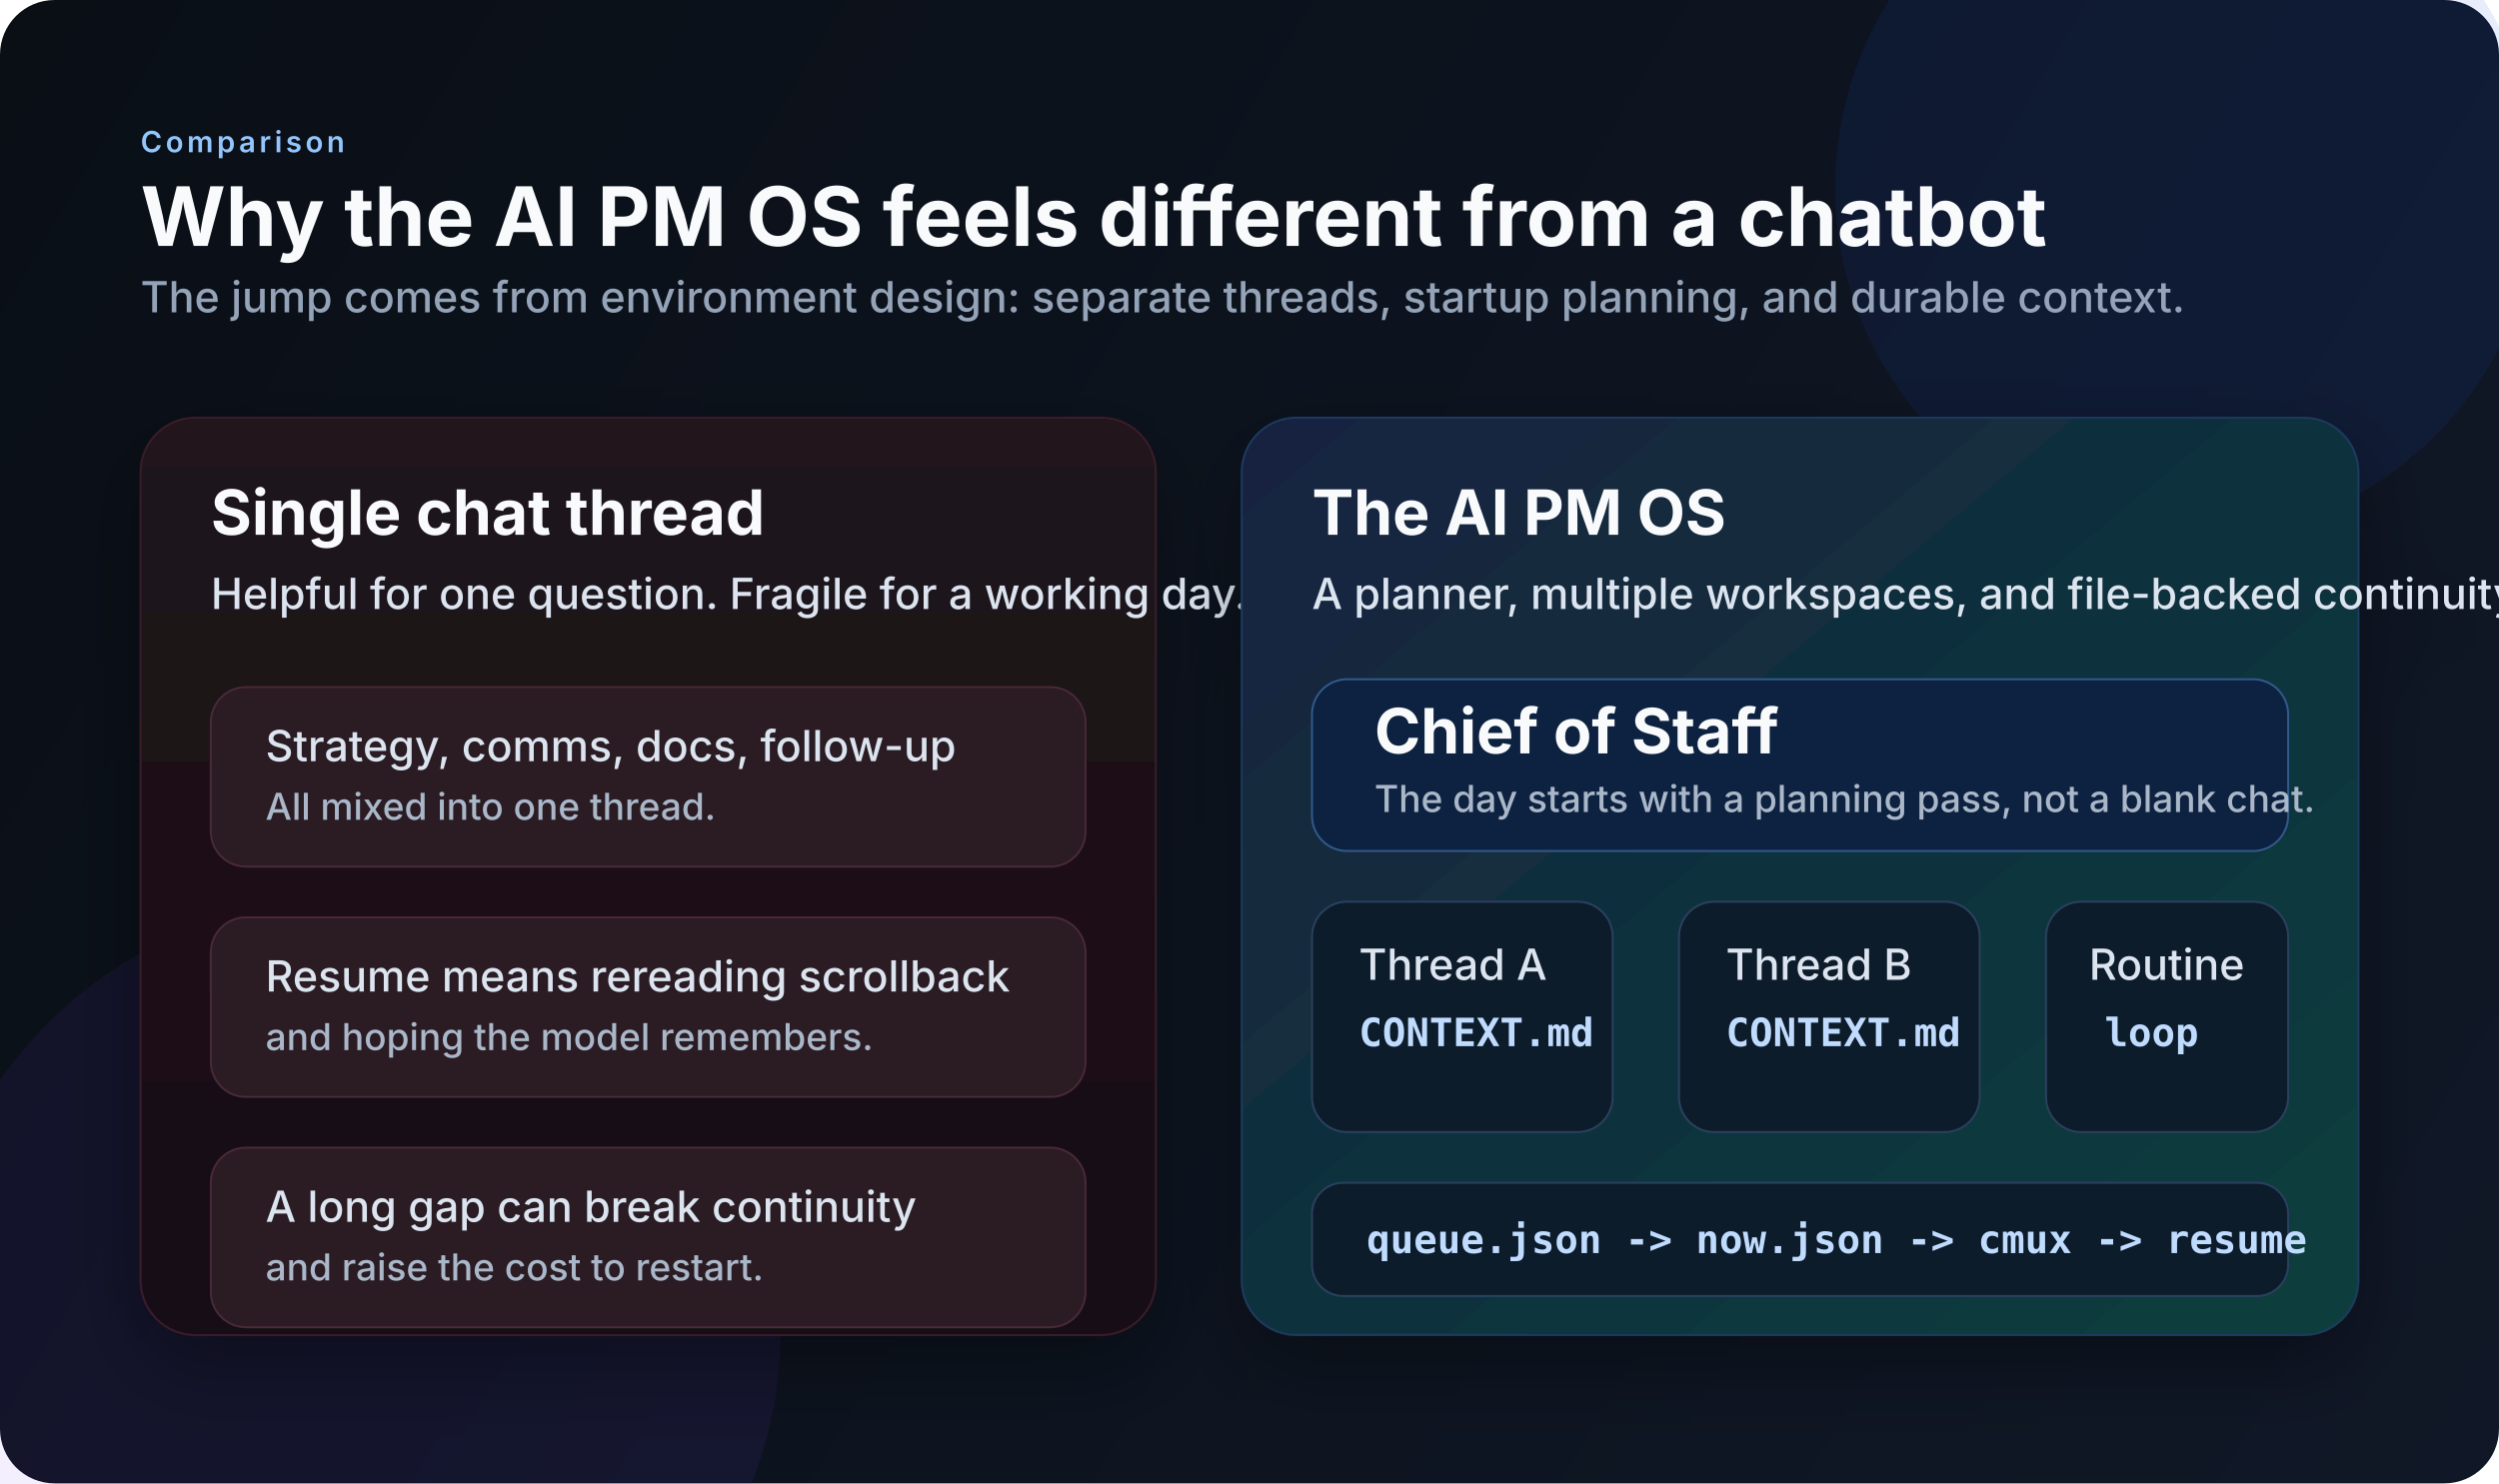
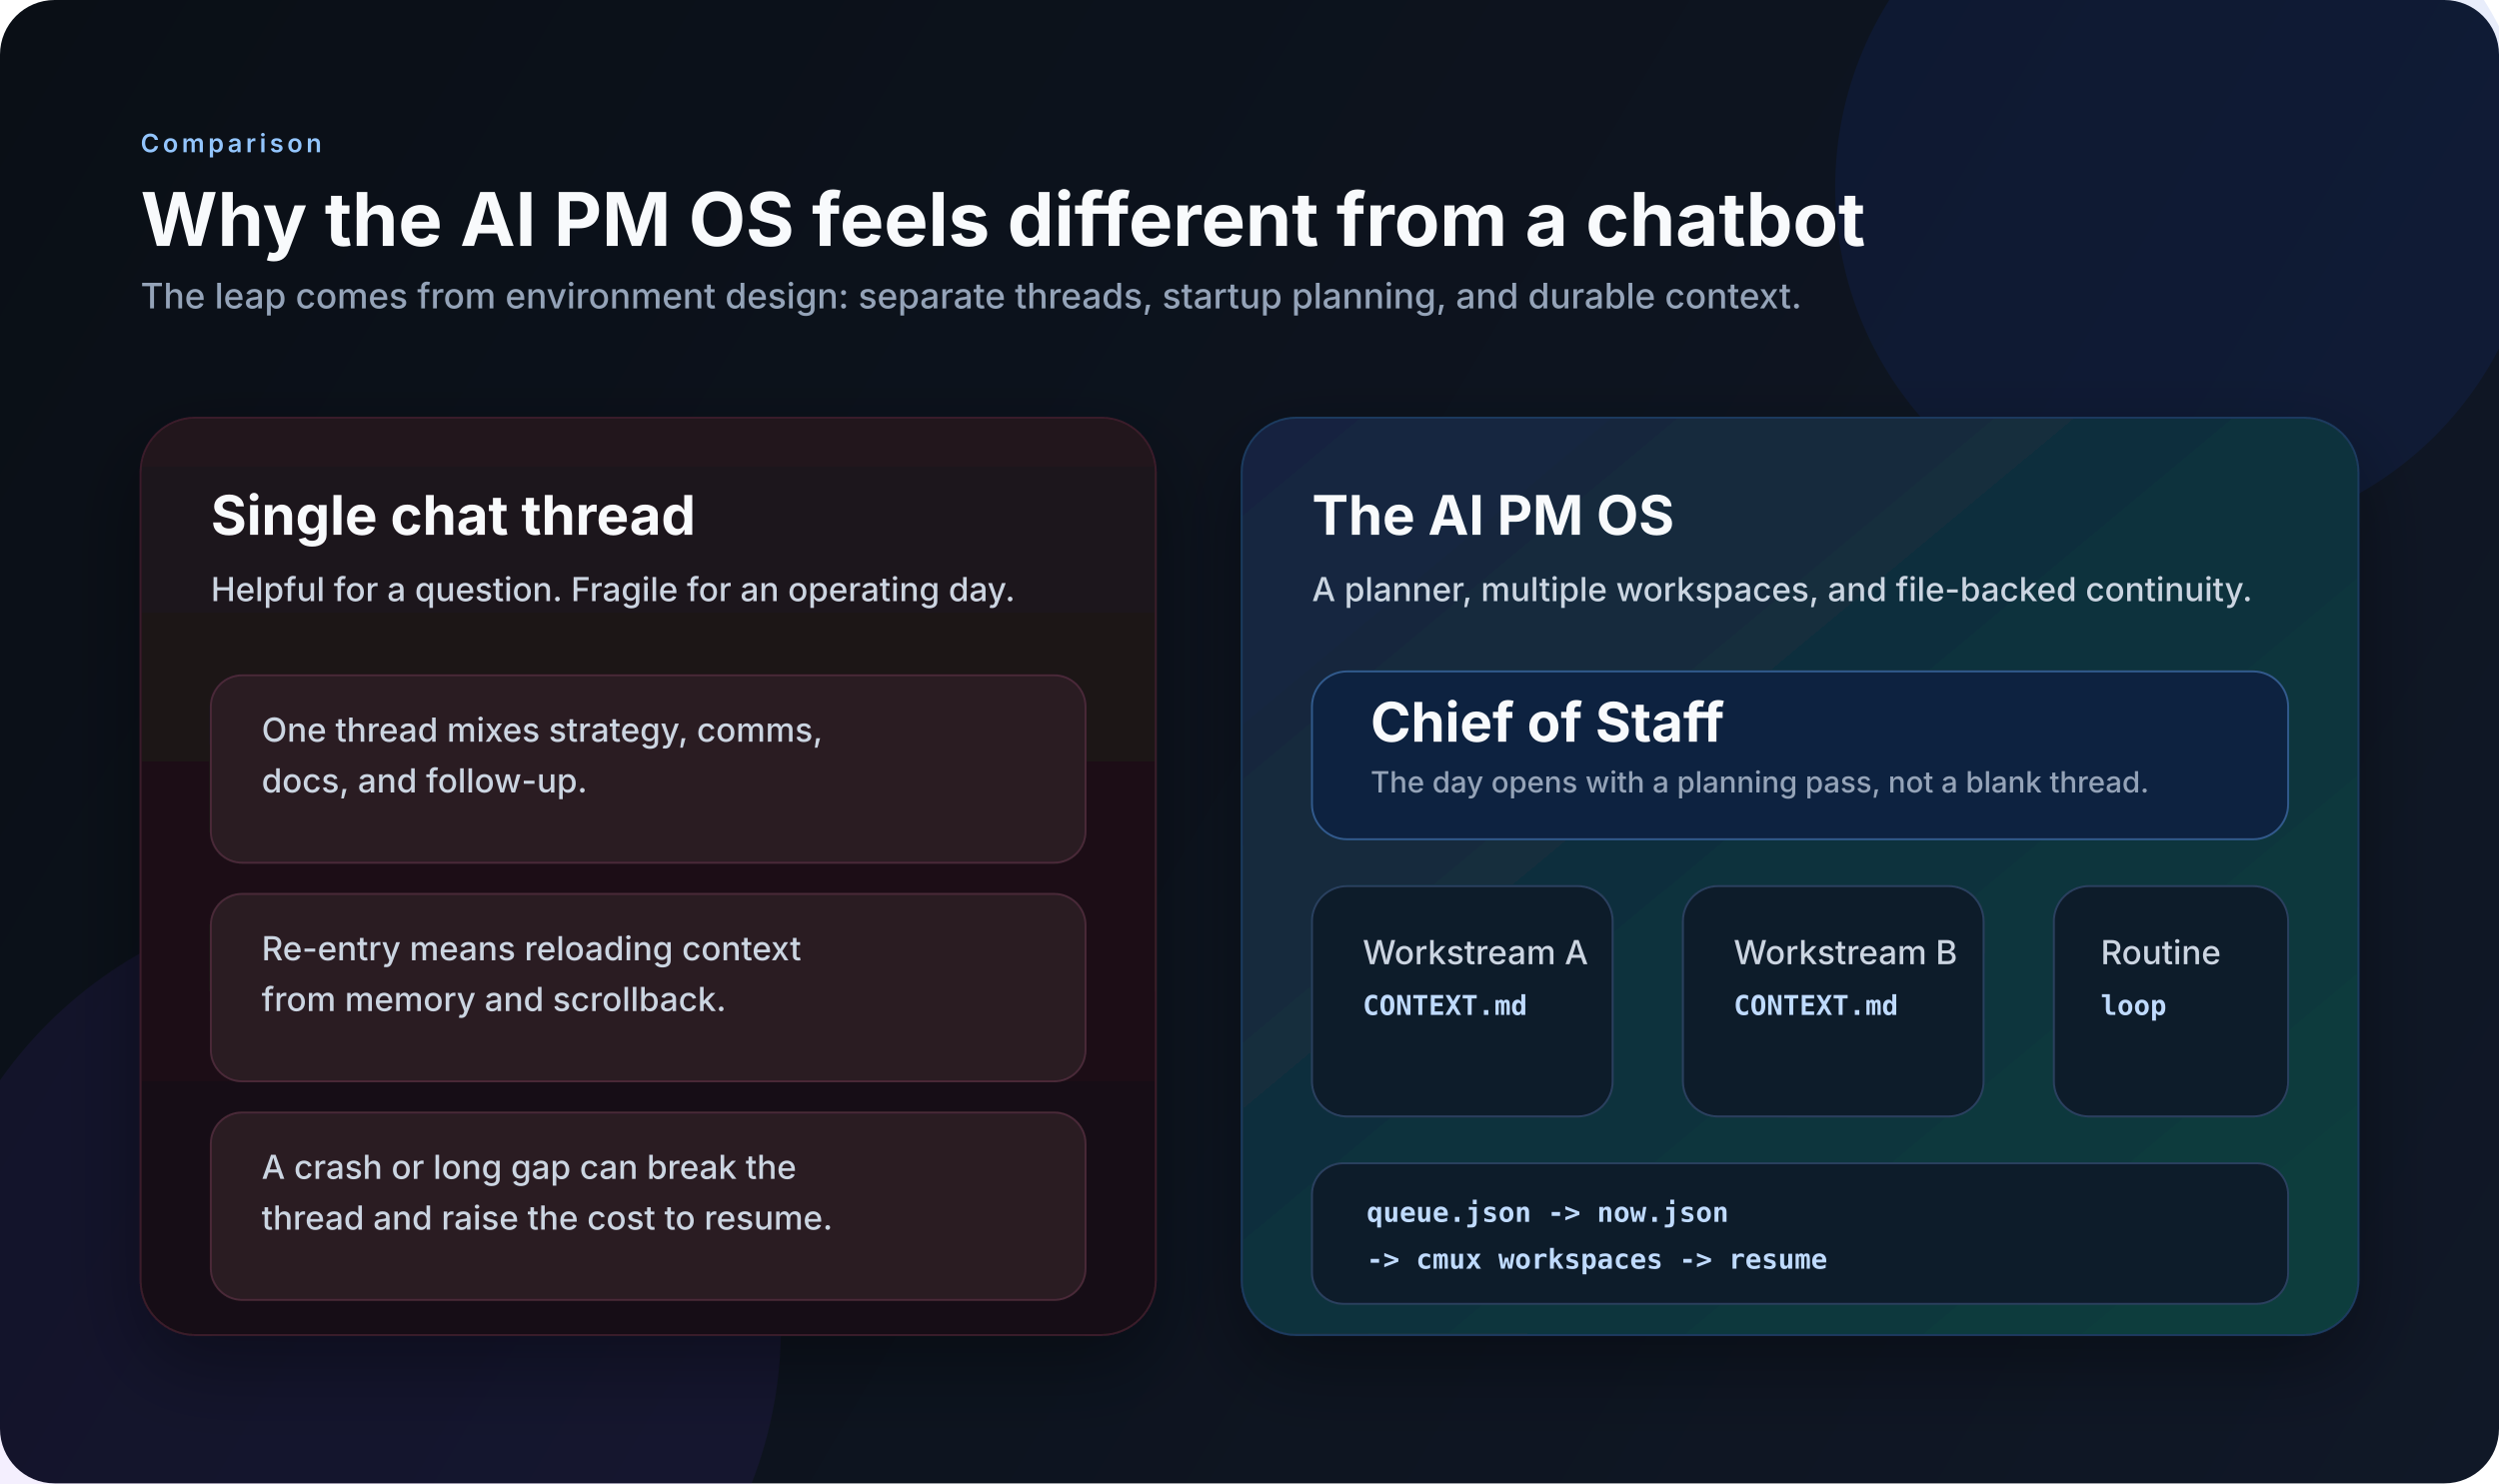
<svg xmlns="http://www.w3.org/2000/svg" width="1280" height="760" viewBox="0 0 1280 760" fill="none">
  <defs>
    <linearGradient id="bg" x1="0" y1="0" x2="1280" y2="760" gradientUnits="userSpaceOnUse">
      <stop stop-color="#0A0F16" />
      <stop offset="1" stop-color="#101827" />
    </linearGradient>
    <linearGradient id="left" x1="0" y1="0" x2="0" y2="1">
      <stop stop-color="#20131B" />
      <stop offset="1" stop-color="#170F14" />
    </linearGradient>
    <linearGradient id="right" x1="0" y1="0" x2="1" y2="1">
      <stop stop-color="#13233F" />
      <stop offset="1" stop-color="#0F3F3C" />
    </linearGradient>
    <filter id="shadow" x="-20%" y="-20%" width="140%" height="140%">
      <feDropShadow dx="0" dy="16" stdDeviation="20" flood-color="#000000" flood-opacity="0.35" />
    </filter>
    <style>
-       .title{font:700 42px Inter,Arial,sans-serif;fill:#F8FAFC}
-       .subtitle{font:500 22px Inter,Arial,sans-serif;fill:#94A3B8}
-       .kicker{font:600 15px Inter,Arial,sans-serif;fill:#93C5FD;letter-spacing:1.8px;text-transform:uppercase}
-       .panel{font:700 32px Inter,Arial,sans-serif;fill:#F8FAFC}
-       .copy{font:500 22px Inter,Arial,sans-serif;fill:#DBE4EF}
-       .mini{font:500 19px Inter,Arial,sans-serif;fill:#AAB7C9}
-       .mono{font:600 20px 'JetBrains Mono',monospace;fill:#BFDBFE}
+       .title{font:700 38px Inter,Arial,sans-serif;fill:#F8FAFC}
+       .subtitle{font:500 18px Inter,Arial,sans-serif;fill:#94A3B8}
+       .kicker{font:600 13px Inter,Arial,sans-serif;fill:#93C5FD;letter-spacing:1.8px;text-transform:uppercase}
+       .panel{font:700 28px Inter,Arial,sans-serif;fill:#F8FAFC}
+       .copy{font:500 17px Inter,Arial,sans-serif;fill:#CBD5E1}
+       .mini{font:500 15px Inter,Arial,sans-serif;fill:#94A3B8}
+       .mono{font:600 14px 'JetBrains Mono',monospace;fill:#BFDBFE}
    </style>
  </defs>
  <rect width="1280" height="760" rx="28" fill="url(#bg)" />
  <circle cx="1120" cy="96" r="180" fill="#1D4ED8" fill-opacity="0.10" />
  <circle cx="180" cy="680" r="220" fill="#7C3AED" fill-opacity="0.08" />
  <text x="72" y="78" class="kicker">Comparison</text>
  <text x="72" y="126" class="title">Why the AI PM OS feels different from a chatbot</text>
-   <text x="72" y="160" class="subtitle">The jump comes from environment design: separate threads, startup planning, and durable context.</text>
+   <text x="72" y="158" class="subtitle">The leap comes from environment design: separate threads, startup planning, and durable context.</text>
  <g filter="url(#shadow)">
    <rect x="72" y="214" width="520" height="470" rx="28" fill="url(#left)" stroke="#3B1D2A" />
    <text x="108" y="274" class="panel">Single chat thread</text>
-     <text x="108" y="312" class="copy">Helpful for one question. Fragile for a working day.</text>
-     <rect x="108" y="352" width="448" height="92" rx="18" fill="#2A1B23" stroke="#4A2938" />
-     <text x="136" y="390" class="copy">Strategy, comms, docs, follow-up</text>
-     <text x="136" y="420" class="mini">All mixed into one thread.</text>
-     <rect x="108" y="470" width="448" height="92" rx="18" fill="#2A1B23" stroke="#4A2938" />
-     <text x="136" y="508" class="copy">Resume means rereading scrollback</text>
-     <text x="136" y="538" class="mini">and hoping the model remembers.</text>
-     <rect x="108" y="588" width="448" height="92" rx="18" fill="#2A1B23" stroke="#4A2938" />
-     <text x="136" y="626" class="copy">A long gap can break continuity</text>
-     <text x="136" y="656" class="mini">and raise the cost to restart.</text>
+     <text x="108" y="308" class="copy">Helpful for a question. Fragile for an operating day.</text>
+     <rect x="108" y="346" width="448" height="96" rx="16" fill="#2A1B23" stroke="#4A2938" />
+     <text x="134" y="380" class="copy">One thread mixes strategy, comms,</text>
+     <text x="134" y="406" class="copy">docs, and follow-up.</text>
+     <rect x="108" y="458" width="448" height="96" rx="16" fill="#2A1B23" stroke="#4A2938" />
+     <text x="134" y="492" class="copy">Re-entry means reloading context</text>
+     <text x="134" y="518" class="copy">from memory and scrollback.</text>
+     <rect x="108" y="570" width="448" height="96" rx="16" fill="#2A1B23" stroke="#4A2938" />
+     <text x="134" y="604" class="copy">A crash or long gap can break the</text>
+     <text x="134" y="630" class="copy">thread and raise the cost to resume.</text>
  </g>
  <g filter="url(#shadow)">
    <rect x="636" y="214" width="572" height="470" rx="28" fill="url(#right)" stroke="#1E3A5F" />
    <text x="672" y="274" class="panel">The AI PM OS</text>
-     <text x="672" y="312" class="copy">A planner, multiple workspaces, and file-backed continuity.</text>
-     <rect x="672" y="348" width="500" height="88" rx="18" fill="#10233F" stroke="#315A8D" />
-     <text x="704" y="386" class="panel" font-size="24">Chief of Staff</text>
-     <text x="704" y="416" class="mini">The day starts with a planning pass, not a blank chat.</text>
-     <rect x="672" y="462" width="154" height="118" rx="18" fill="#0F1A2A" stroke="#2A415F" />
-     <text x="696" y="502" class="copy">Thread A</text>
-     <text x="696" y="536" class="mono">CONTEXT.md</text>
-     <rect x="860" y="462" width="154" height="118" rx="18" fill="#0F1A2A" stroke="#2A415F" />
-     <text x="884" y="502" class="copy">Thread B</text>
-     <text x="884" y="536" class="mono">CONTEXT.md</text>
-     <rect x="1048" y="462" width="124" height="118" rx="18" fill="#0F1A2A" stroke="#2A415F" />
-     <text x="1070" y="502" class="copy">Routine</text>
-     <text x="1078" y="536" class="mono">loop</text>
-     <rect x="672" y="606" width="500" height="58" rx="16" fill="#0F1A2A" stroke="#2A415F" />
-     <text x="700" y="642" class="mono">queue.json -&gt; now.json -&gt; cmux -&gt; resume</text>
+     <text x="672" y="308" class="copy">A planner, multiple workspaces, and file-backed continuity.</text>
+     <rect x="672" y="344" width="500" height="86" rx="18" fill="#10233F" stroke="#315A8D" />
+     <text x="702" y="380" class="panel" font-size="22">Chief of Staff</text>
+     <text x="702" y="406" class="mini">The day opens with a planning pass, not a blank thread.</text>
+     <rect x="672" y="454" width="154" height="118" rx="18" fill="#0F1A2A" stroke="#2A415F" />
+     <text x="698" y="494" class="copy">Workstream A</text>
+     <text x="698" y="520" class="mono">CONTEXT.md</text>
+     <rect x="862" y="454" width="154" height="118" rx="18" fill="#0F1A2A" stroke="#2A415F" />
+     <text x="888" y="494" class="copy">Workstream B</text>
+     <text x="888" y="520" class="mono">CONTEXT.md</text>
+     <rect x="1052" y="454" width="120" height="118" rx="18" fill="#0F1A2A" stroke="#2A415F" />
+     <text x="1076" y="494" class="copy">Routine</text>
+     <text x="1076" y="520" class="mono">loop</text>
+     <rect x="672" y="596" width="500" height="72" rx="16" fill="#0F1A2A" stroke="#2A415F" />
+     <text x="700" y="626" class="mono">queue.json -&gt; now.json</text>
+     <text x="700" y="650" class="mono">-&gt; cmux workspaces -&gt; resume</text>
  </g>
</svg>
